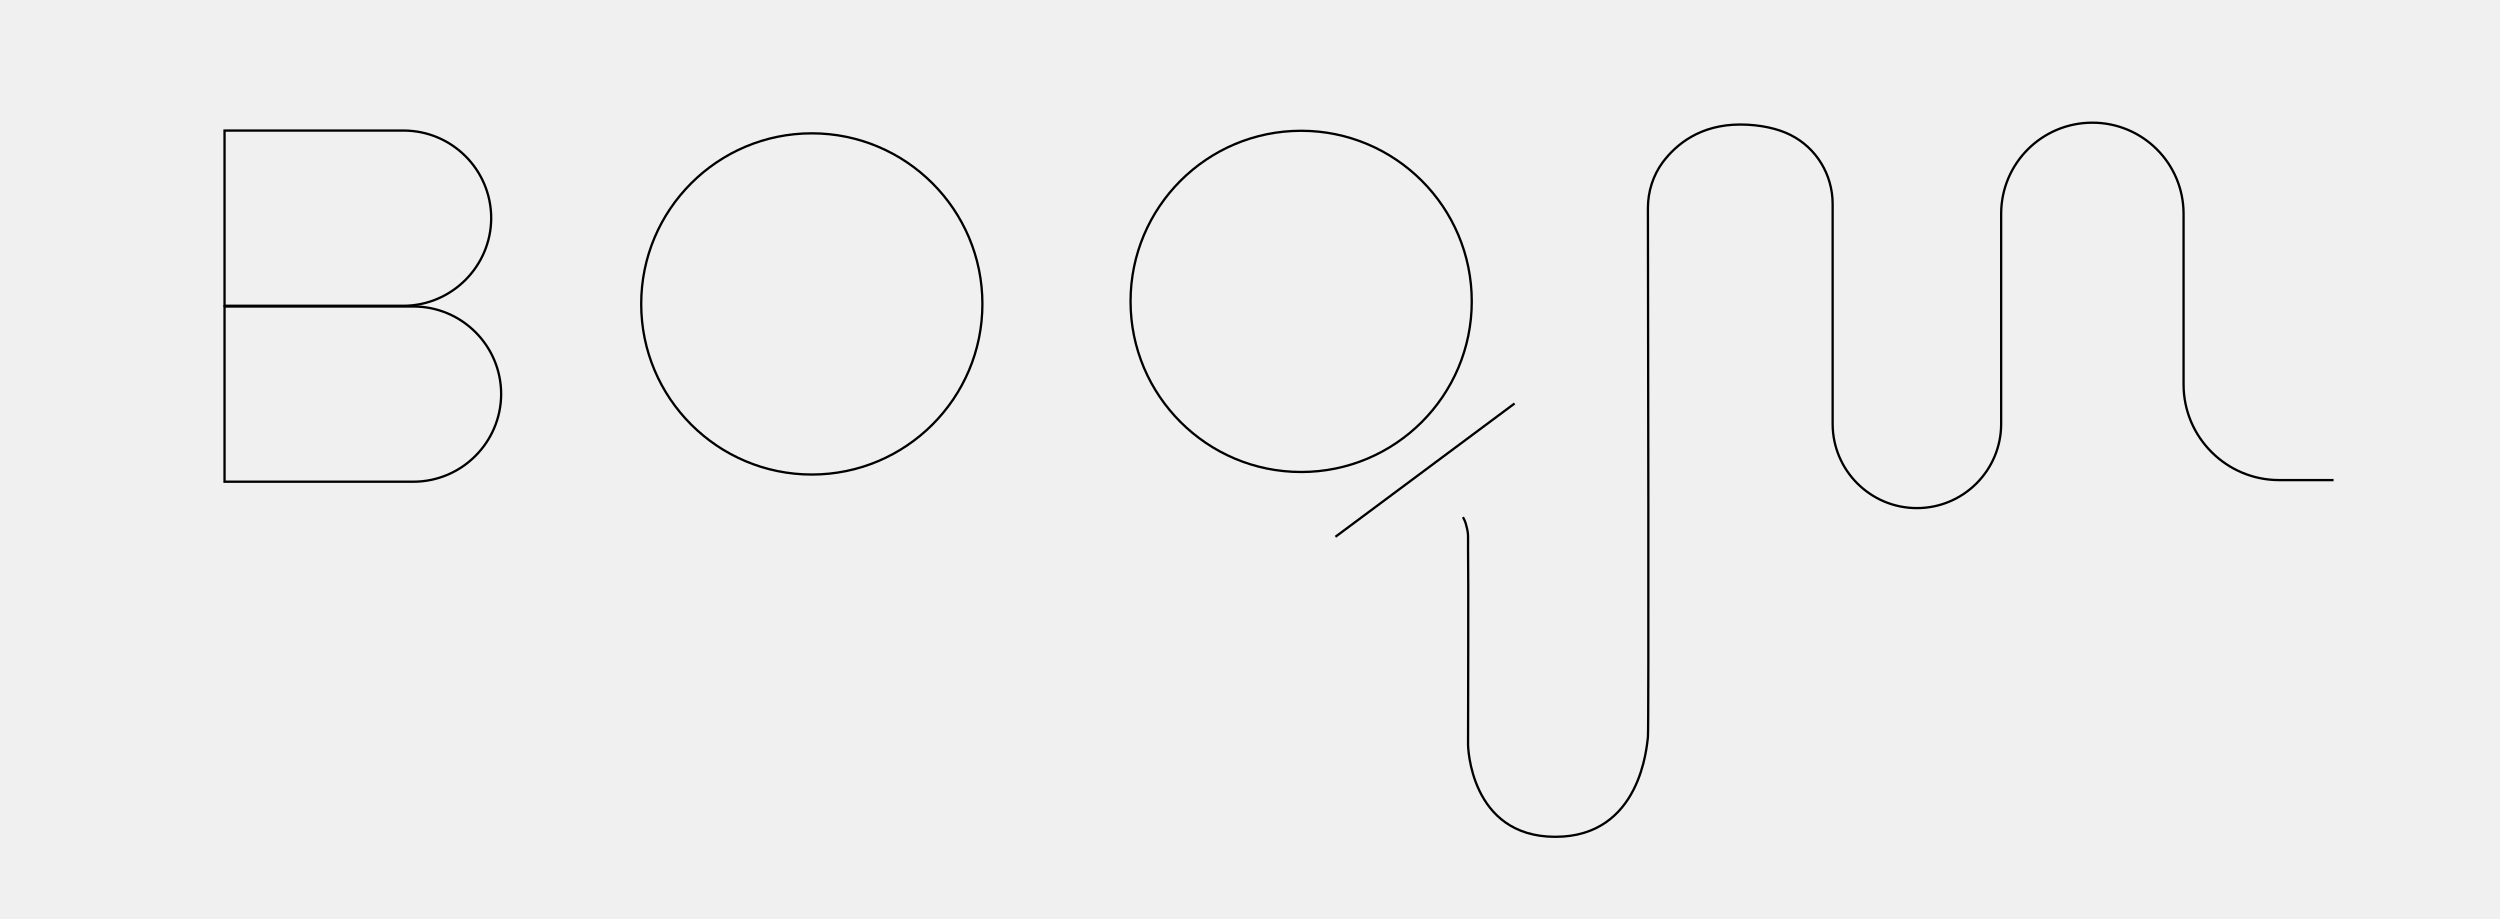
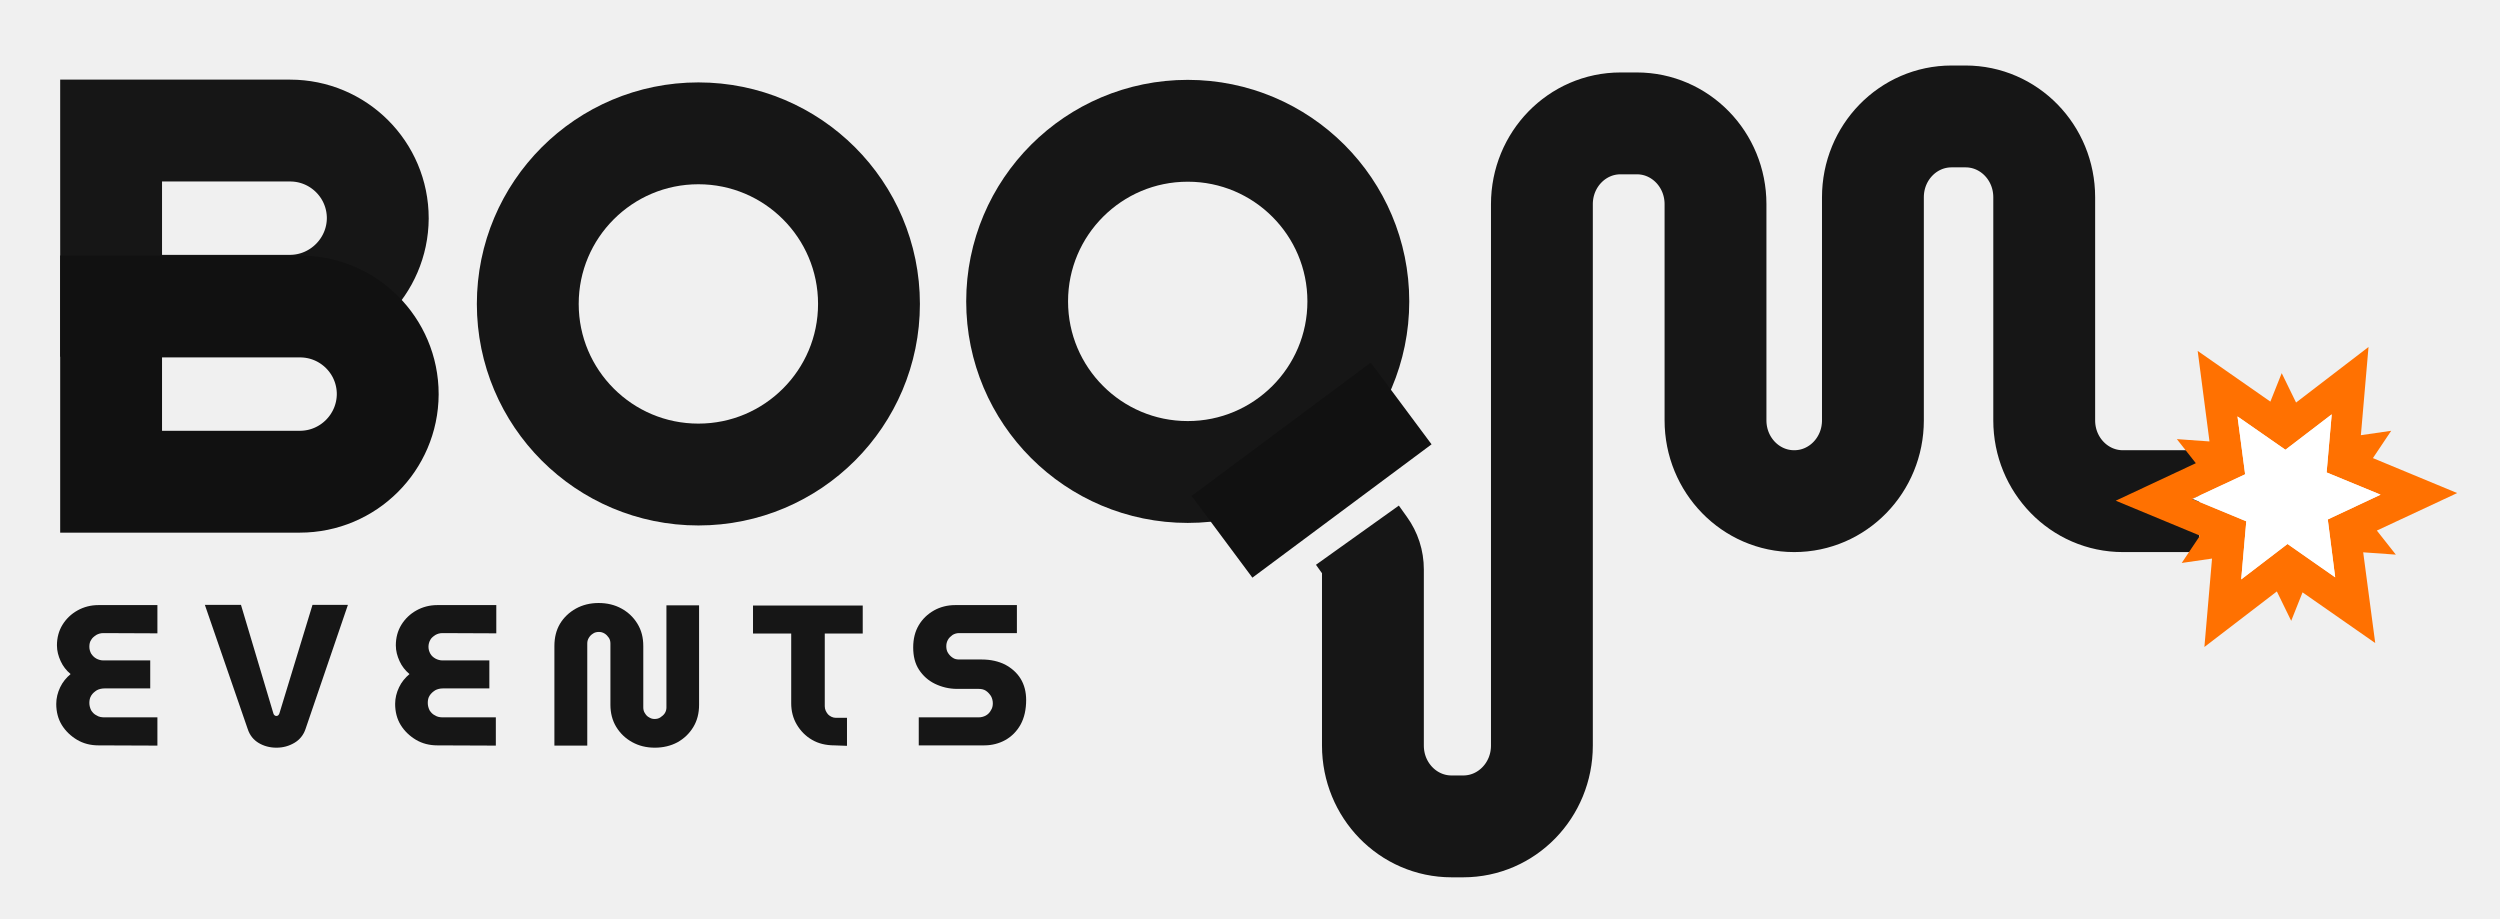
<svg xmlns="http://www.w3.org/2000/svg" version="1.1" id="Layer_1" x="0px" y="0px" viewBox="0 0 1080 397" style="enable-background:new 0 0 1080 397;" xml:space="preserve">
-   <path fill="none" stroke="#000000" strokeWidth="36" strokeMiterlimit="10" d="M174.2,132.1H97V56.4h77.3c20.9,0,37.9,16.9,37.9,37.9v0C212.1,115.1,195.1,132.1,174.2,132.1z" />
-   <path fill="none" stroke="#000000" strokeWidth="36" strokeMiterlimit="10" d="M178.5,208.1H97v-75.7h81.6c20.9,0,37.9,16.9,37.9,37.9v0C216.4,191.1,199.5,208.1,178.5,208.1z" />
-   <circle fill="none" stroke="#000000" strokeWidth="36" strokeMiterlimit="10" cx="350.7" cy="131.3" r="73.7" />
-   <circle fill="none" stroke="#000000" strokeWidth="36" strokeMiterlimit="10" cx="562.1" cy="130.2" r="73.7" />
-   <line fill="none" stroke="#000000" strokeWidth="36" strokeMiterlimit="10" x1="654.3" y1="174.3" x2="576.9" y2="231.9" />
-   <path fill="none" stroke="#000000" strokeWidth="36" strokeMiterlimit="10" d="M628.7,226.5" />
-   <path fill="none" stroke="#000000" strokeWidth="36" strokeLinejoint="bevel" strokeMiterlimit="10" d="M632,223.4c1.3,2.3,1.3,3.3,1.8,5.1s0.4,4.3,0.4,4.3v4.4c0.2,6.3,0,84.6,0,84.6s0.6,39.7,37.7,39.7  c37.1,0,39.5-39.6,40-43c0.4-3,0.1-188.2,0-228.6c0-7.1,2.2-14.1,6.4-19.8c5.8-7.7,16.1-16.3,33.5-16.3c8.6,0,16.4,1.8,21.7,4.5  c11.2,5.6,18.2,17.2,18.2,29.8v95c0,20.1,16.3,36.4,36.4,36.4h0c20.1,0,36.4-16.3,36.4-36.4V92.4c0-21.8,17.6-39.4,39.4-39.4h0  c21.8,0,39.4,17.6,39.4,39.4v73.7c0,22.8,18.5,41.3,41.3,41.3h23.5" />
+   <style type="text/css">
+ 	.st0{fill:none;stroke:#161616;stroke-width:44;}
+ 	.st1{fill:none;stroke:#111111;stroke-width:44;}
+ 	.st2{fill:none;stroke:#000000;stroke-width:44;}
+ 	.st3{fill:#161616;}
+ 	.st4{fill:#FF7101;}
+ 	.st5{fill:#FFFFFF;}
+ </style>
+   <path class="st0" d="M125.2,132.1H48V56.4h77.3c20.9,0,37.9,16.9,37.9,37.9l0,0C163.1,115.1,146.1,132.1,125.2,132.1z" />
+   <path class="st1" d="M129.5,208.1H48v-75.7h81.6c20.9,0,37.9,16.9,37.9,37.9l0,0C167.4,191.1,150.5,208.1,129.5,208.1z" />
+   <circle class="st0" cx="301.7" cy="131.3" r="73.7" />
+   <circle class="st0" cx="513.1" cy="130.2" r="73.7" />
+   <line class="st1" x1="605.3" y1="174.3" x2="527.9" y2="231.9" />
+   <path class="st2" d="M579.7,226.5" />
+   <path class="st0" d="M950.1,216.5h-33c-18.8,0-34-15.6-34-34.9V85.2c0-19.3-15.2-34.9-34-34.9h-6c-18.8,0-34,15.6-34,34.9v96.4  c0,19.3-15.2,34.9-34,34.9h0c-18.8,0-34-15.6-34-34.9V88.2c0-19.3-15.2-34.9-34-34.9h-7c-18.8,0-34,15.6-34,34.9v233.9  c0,19.3-15.2,34.9-34,34.9h-5c-18.8,0-34-15.6-34-34.9V246c0-3.6-1.1-7-3.2-9.9l-3.5-4.9" />
+   <g>
+     <path class="st3" d="M42.5,322c-3.4,0-6.5-0.8-9.2-2.4c-2.7-1.6-5-3.8-6.6-6.4c-1.6-2.6-2.4-5.7-2.4-9.1c0-2.5,0.6-4.9,1.7-7.2   c1.1-2.3,2.6-4.1,4.5-5.7c-1.9-1.6-3.3-3.4-4.3-5.6c-1-2.2-1.6-4.4-1.6-6.8c0-3.3,0.8-6.3,2.4-8.9c1.6-2.6,3.8-4.7,6.5-6.2   s5.7-2.3,9-2.3H68v12.2l-23.4-0.1c-1.1,0-2.1,0.3-3,0.8c-0.9,0.6-1.7,1.2-2.2,2.1c-0.6,0.8-0.8,1.9-0.8,3s0.3,2.1,0.8,3   c0.6,0.9,1.3,1.6,2.2,2.1c0.9,0.5,2,0.8,3,0.8h20.3v12.1H45.1c-1.2,0-2.4,0.3-3.3,0.8c-0.9,0.6-1.8,1.3-2.4,2.3s-0.8,2-0.8,3.2   c0,1.1,0.3,2.2,0.8,3.2c0.6,0.9,1.3,1.7,2.4,2.2c0.9,0.6,2.1,0.8,3.3,0.8h22.9v12.2L42.5,322L42.5,322z" />
+     <path class="st3" d="M119.4,323c-2.8,0-5.4-0.7-7.6-2s-3.9-3.3-4.8-6.1l-18.5-53.6h15.6l14,46.9c0.1,0.4,0.3,0.6,0.5,0.8   c0.2,0.2,0.5,0.3,0.8,0.3s0.6-0.1,0.8-0.3c0.2-0.2,0.4-0.5,0.5-0.8l14.3-46.9h15.3L132,314.9c-0.9,2.7-2.6,4.7-4.8,6   C124.8,322.3,122.3,323,119.4,323z" />
+     <path class="st3" d="M188.9,322c-3.4,0-6.5-0.8-9.2-2.4c-2.7-1.6-5-3.8-6.6-6.4c-1.6-2.6-2.4-5.7-2.4-9.1c0-2.5,0.6-4.9,1.7-7.2   c1.1-2.3,2.6-4.1,4.5-5.7c-1.9-1.6-3.3-3.4-4.3-5.6c-1-2.2-1.6-4.4-1.6-6.8c0-3.3,0.8-6.3,2.4-8.9s3.8-4.7,6.5-6.2s5.7-2.3,9-2.3   h25.5v12.2l-23.3-0.1c-1.1,0-2.1,0.3-3,0.8c-0.9,0.6-1.7,1.2-2.2,2.1s-0.8,1.9-0.8,3s0.3,2.1,0.8,3s1.3,1.6,2.2,2.1   c0.9,0.5,2,0.8,3,0.8h20.3v12.1h-20.1c-1.2,0-2.4,0.3-3.3,0.8c-0.9,0.6-1.8,1.3-2.4,2.3c-0.6,0.9-0.8,2-0.8,3.2   c0,1.1,0.3,2.2,0.8,3.2c0.6,0.9,1.3,1.7,2.4,2.2c0.9,0.6,2.1,0.8,3.3,0.8h22.9v12.2L188.9,322L188.9,322z" />
+     <path class="st3" d="M282.9,323c-3.7,0-6.9-0.8-9.8-2.4c-2.9-1.6-5.2-3.8-6.9-6.6c-1.7-2.8-2.5-6-2.5-9.6V278   c0-0.9-0.2-1.8-0.7-2.5s-1-1.3-1.8-1.8c-0.8-0.5-1.6-0.7-2.5-0.7s-1.8,0.2-2.5,0.7c-0.8,0.5-1.3,1-1.8,1.8   c-0.5,0.8-0.7,1.6-0.7,2.5v44.1h-14.2v-43c0-3.7,0.8-6.9,2.4-9.6c1.6-2.7,4-5,6.9-6.6c2.9-1.6,6.2-2.4,9.8-2.4c3.7,0,7,0.8,9.9,2.4   s5.2,3.8,6.9,6.6c1.7,2.8,2.5,5.9,2.5,9.6v26.5c0,0.9,0.2,1.8,0.7,2.5c0.5,0.8,1,1.4,1.8,1.8c0.8,0.5,1.5,0.7,2.4,0.7   c0.9,0,1.8-0.2,2.5-0.7s1.4-1,1.9-1.8c0.5-0.8,0.7-1.6,0.7-2.5v-44.1h14.1v43c0,3.6-0.8,6.8-2.5,9.6c-1.7,2.8-4,5-6.9,6.6   C289.8,322.2,286.5,323,282.9,323z" />
+     <path class="st3" d="M360.5,322c-3.7,0-7-0.8-9.7-2.4c-2.8-1.6-5-3.9-6.6-6.6c-1.6-2.7-2.4-5.8-2.4-9.2v-30.1h-16.5v-12.1h47.4   v12.1h-16.4v31.4c0,1.3,0.5,2.4,1.4,3.5c0.9,0.9,2.1,1.5,3.4,1.5h4.8v12.1L360.5,322L360.5,322z" />
+     <path class="st3" d="M396.9,322v-12.1h25.9c1.1,0,2.2-0.3,3.1-0.8s1.7-1.3,2.2-2.3c0.6-0.9,0.8-1.9,0.8-3c0-1.1-0.3-2.2-0.8-3.1   c-0.6-0.9-1.3-1.7-2.2-2.3c-0.9-0.6-2-0.8-3.1-0.8h-9.3c-3.5,0-6.7-0.8-9.6-2.2s-5.2-3.5-6.9-6.1c-1.7-2.6-2.5-5.8-2.5-9.6   c0-3.7,0.8-6.9,2.4-9.6c1.6-2.7,3.8-4.8,6.6-6.4c2.7-1.5,5.8-2.3,9.1-2.3h26.7v12.1h-25c-1,0-2,0.3-2.8,0.8c-0.8,0.6-1.5,1.2-2,2.1   s-0.7,1.8-0.7,2.8c0,1,0.2,2,0.7,2.8s1.1,1.5,2,2.1c0.8,0.6,1.8,0.8,2.8,0.8h9.8c3.9,0,7.3,0.8,10.1,2.2c2.8,1.5,5.1,3.5,6.7,6.1   c1.6,2.6,2.4,5.7,2.4,9.2c0,4.1-0.8,7.7-2.4,10.6c-1.6,2.9-3.9,5.2-6.6,6.7c-2.7,1.5-5.8,2.3-9.1,2.3L396.9,322L396.9,322z" />
+   </g>
+   <g>
+     <path class="st4" d="M1020.9,238.6l14.1,1l-8.2-10.4l34.7-16.2l-36.4-15.1l7.9-11.8l-13.1,1.9l3.3-38.1l-31.3,24l-6.2-12.7   l-4.9,12.3l-31.4-21.9l5.1,39.1l-14.1-1l8.2,10.4L914,216.3l36.4,15.1l-7.9,11.8l13.1-1.9l-3.3,38.2l31.3-24l6.2,12.7l4.9-12.3   l31.4,21.9L1020.9,238.6z M1008.8,249.4L988.2,235l-20,15.3l2.2-25.1l-23.3-9.6l22.8-10.7l-3.3-25l20.7,14.4l20-15.3l-2.2,25.1   l23.3,9.6l-22.8,10.7L1008.8,249.4z" />
+     <polygon class="st5" points="1005.6,224.4 1008.8,249.4 988.2,235 968.2,250.3 970.4,225.2 947.1,215.5 969.9,204.9 966.6,179.9    987.3,194.3 1007.3,179 1005.1,204.1 1028.4,213.7  " />
+   </g>
</svg>
